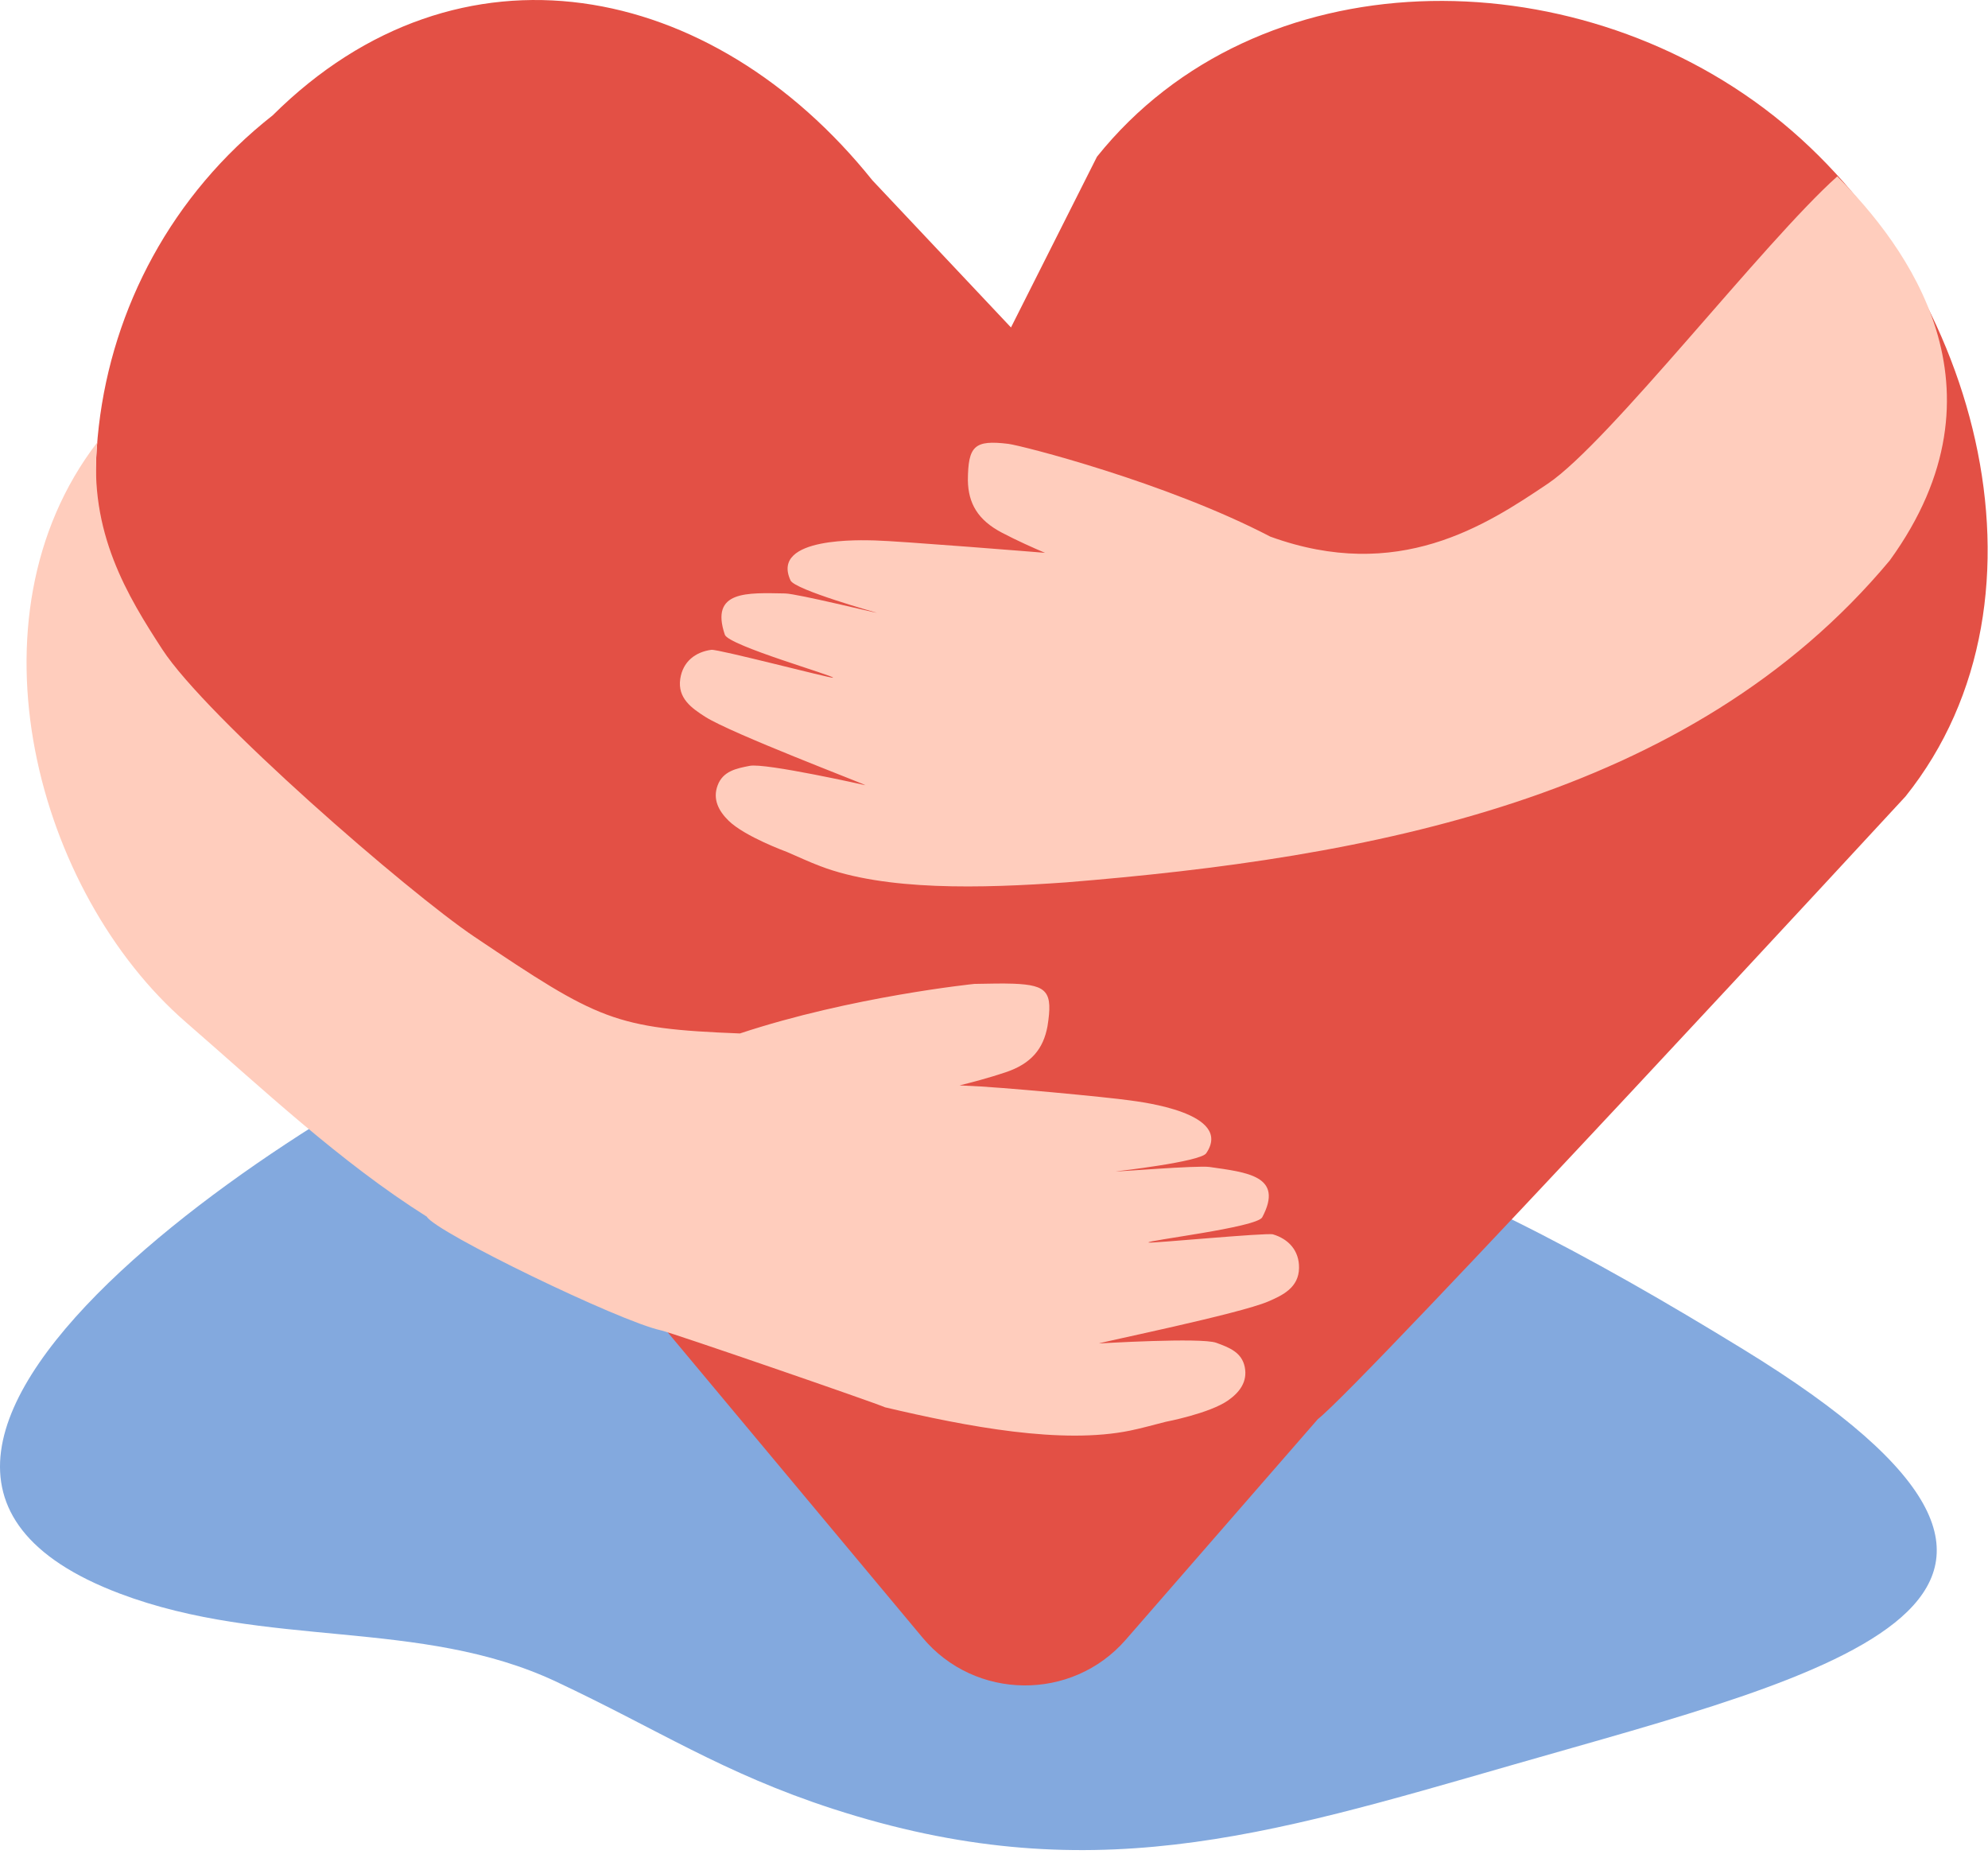
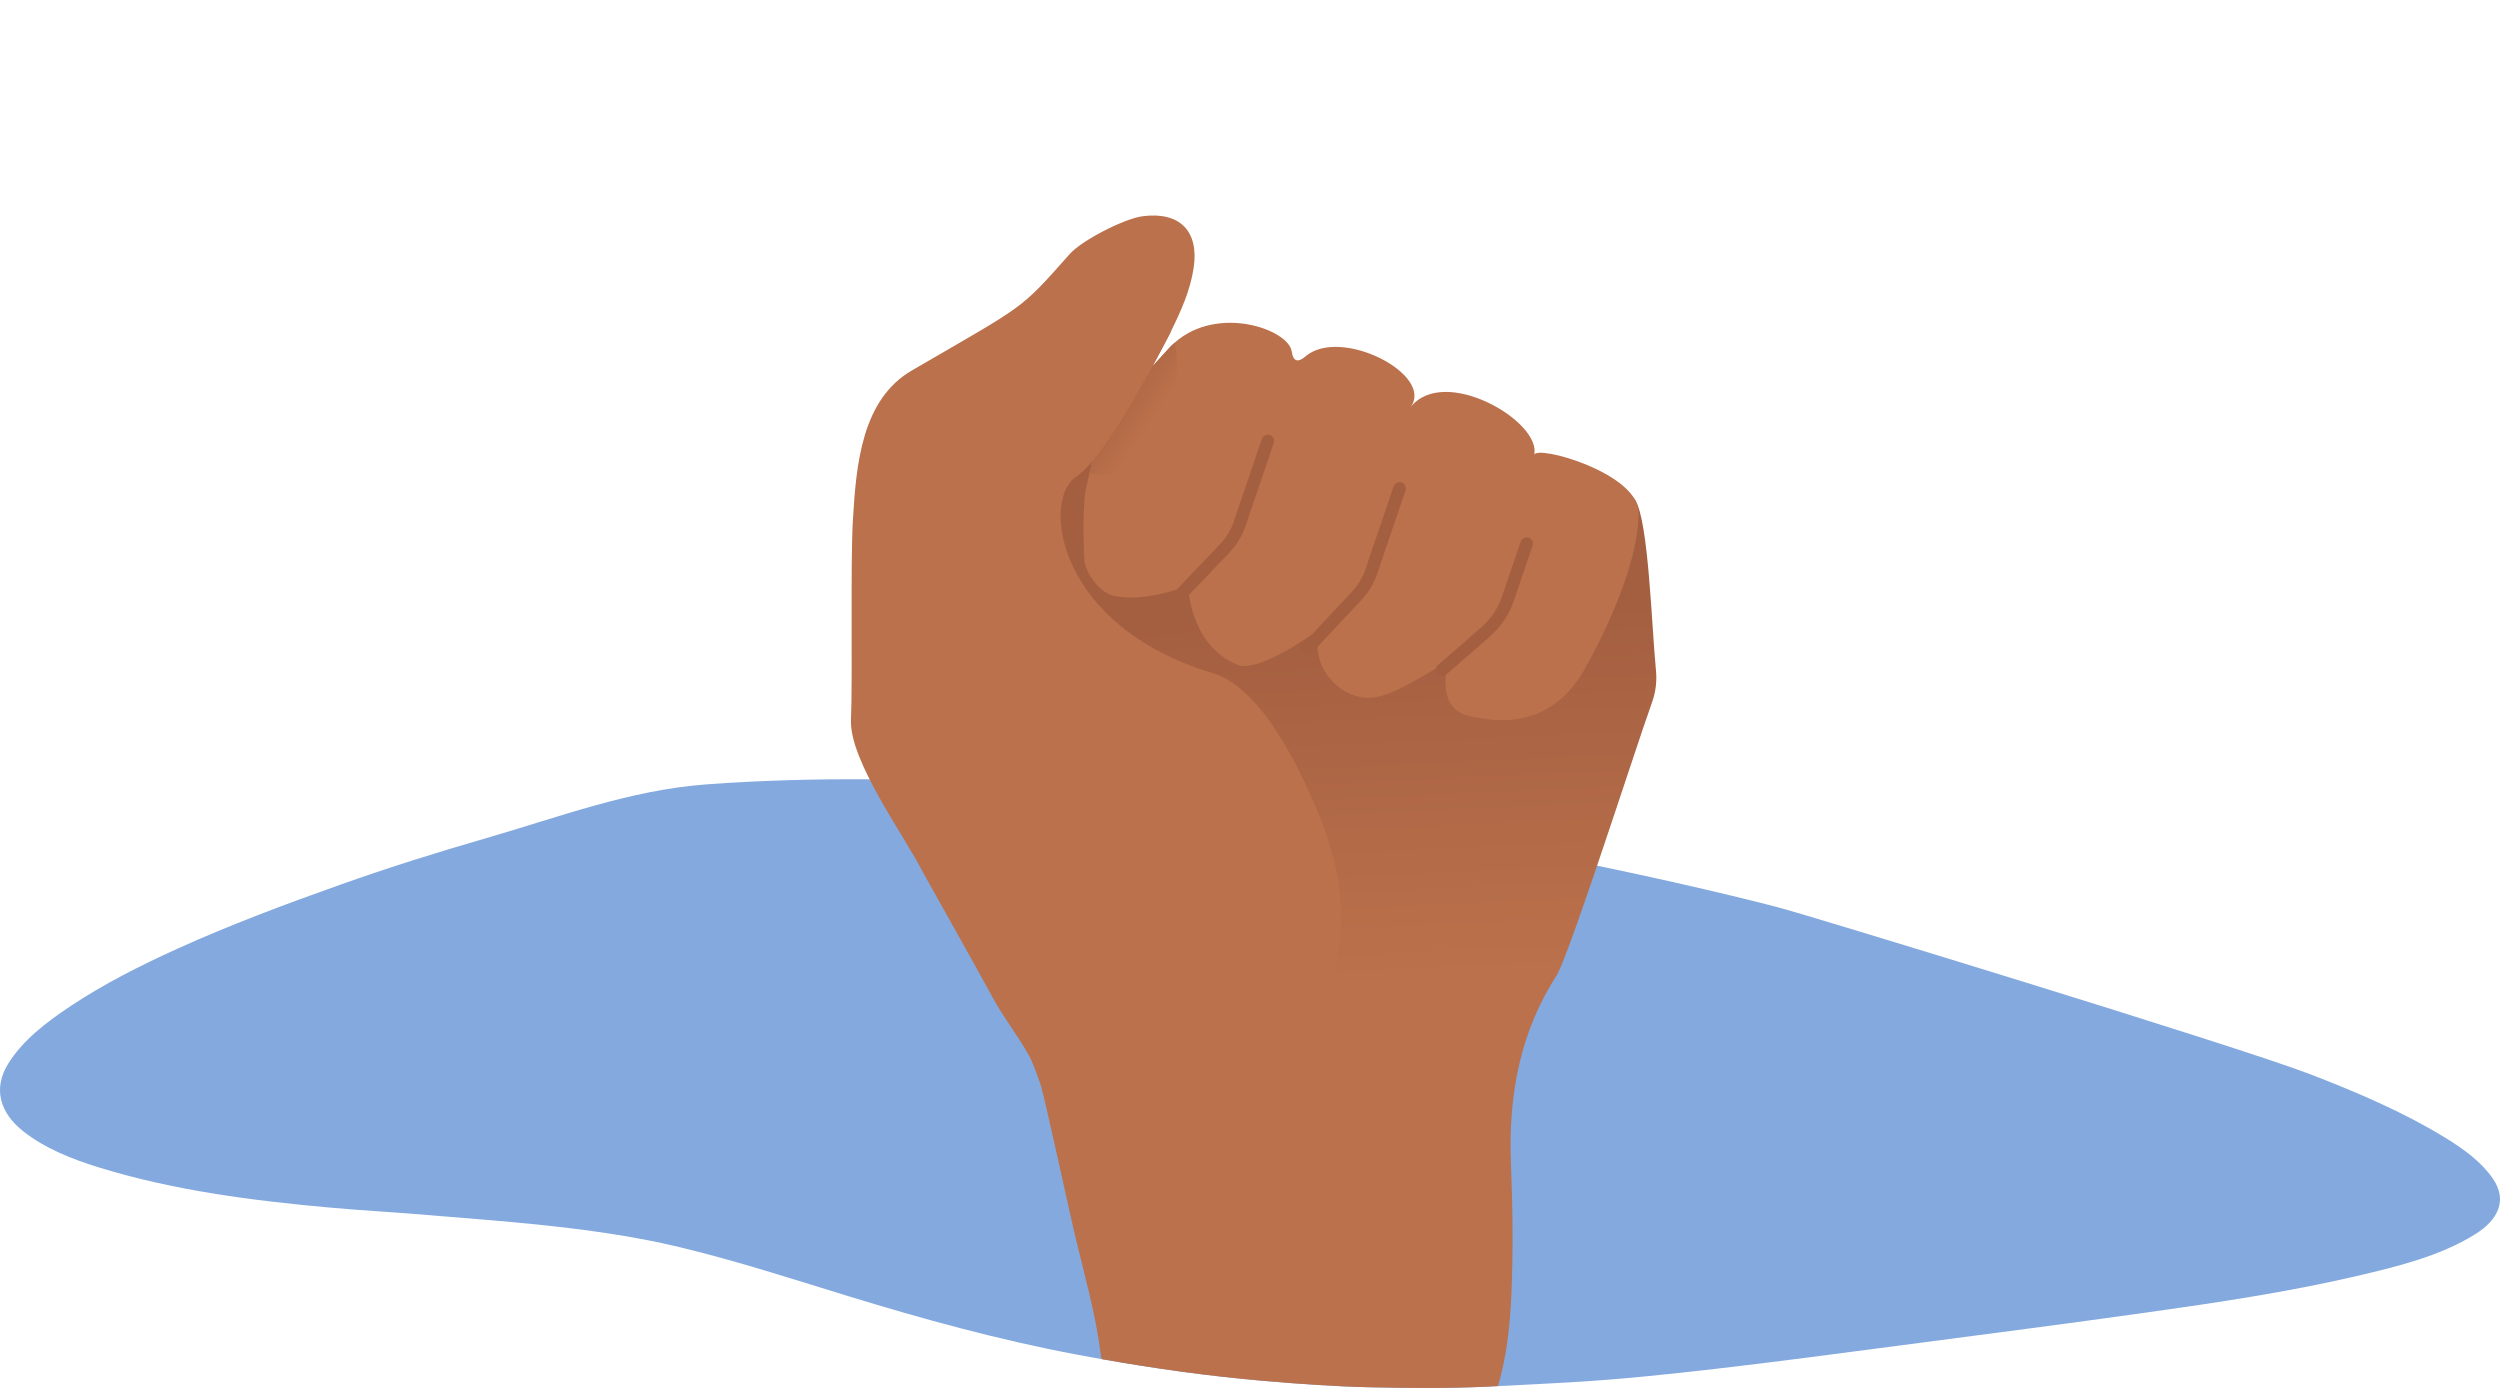
- <svg xmlns="http://www.w3.org/2000/svg" width="167" height="156" viewBox="0 0 167 156" fill="none">
-   <g id="Group 318">
-     <g id="Group 317">
-       <path id="Vector" d="M45.341 84.769C30.027 90.036 -21.549 121.901 10.068 133.839C22.383 138.489 35.297 135.884 46.676 141.214C55.232 145.222 60.705 148.915 69.987 151.923C91.327 158.839 106.212 154.221 127.132 148.205C153.799 140.536 180.957 134.465 146.416 113.308C121.171 97.843 95.829 85.683 45.339 84.769H45.341Z" fill="#83A9DE" />
-       <path id="Vector_2" d="M148.949 9.686C131.966 -3.659 105.63 -3.653 92.15 13.162L84.927 27.502L73.285 15.145C59.806 -1.671 38.591 -5.89 22.908 9.686C5.926 23.03 3.06 47.706 16.539 64.519L77.498 137.537C81.905 142.817 90.051 142.901 94.569 137.713L110.703 119.187C114.633 116.1 160.066 66.894 160.066 66.894C173.546 50.082 165.932 23.032 148.949 9.686Z" fill="#E35045" />
-       <path id="Vector_3" d="M154.337 14.816C148.157 20.337 135.191 37.142 130.035 40.614C124.798 44.142 117.438 48.963 106.708 45.067C97.96 40.504 85.789 37.41 84.703 37.277C81.86 36.933 81.322 37.434 81.305 40.345C81.339 42.277 82.141 43.672 84.15 44.729C85.41 45.392 86.806 46.016 87.787 46.43C87.625 46.413 75.304 45.422 73.472 45.388C72.519 45.371 64.681 45.031 66.409 48.75C66.779 49.546 73.67 51.467 73.67 51.467C73.589 51.492 66.952 49.858 65.948 49.841C62.772 49.786 59.63 49.572 60.889 53.305C61.2 54.228 70.284 56.809 69.971 56.921C69.797 56.983 60.306 54.502 59.757 54.575C58.414 54.755 57.359 55.565 57.144 57.016C56.904 58.637 58.11 59.48 59.238 60.199C61.457 61.611 72.491 65.791 72.701 65.948C72.701 65.948 64.305 64.061 62.981 64.319C61.849 64.539 60.736 64.76 60.287 65.953C59.844 67.13 60.378 68.118 61.208 68.93C62.574 70.267 66.1 71.549 66.1 71.549C67.035 71.95 67.958 72.385 68.909 72.746C74.383 74.828 82.411 74.614 89.562 74.106C114.833 72.055 141.954 67.195 158.746 47.071C169.247 32.58 160.095 20.602 154.337 14.812V14.816Z" fill="#FFCDBD" />
-       <path id="Vector_4" d="M8.168 37.156C7.421 44.715 10.757 50.112 13.63 54.533C17.32 60.211 34.25 74.911 39.859 78.68C50.278 85.68 51.61 86.384 62.156 86.795C71.532 83.687 81.853 82.634 81.853 82.634C82.95 82.627 84.047 82.574 85.142 82.617C88.004 82.731 88.453 83.312 87.994 86.186C87.647 88.088 86.628 89.337 84.472 90.058C83.119 90.512 81.642 90.904 80.606 91.158C80.77 91.167 80.923 91.175 81.061 91.18C83.98 91.278 93.09 92.155 94.903 92.415C95.846 92.549 103.637 93.466 101.326 96.858C100.832 97.585 93.718 98.382 93.718 98.382C93.795 98.42 100.61 97.865 101.604 98.009C104.749 98.461 107.882 98.75 106.033 102.235C105.577 103.096 96.189 104.194 96.48 104.355C96.64 104.445 106.413 103.509 106.943 103.67C108.239 104.06 109.148 105.029 109.124 106.497C109.095 108.137 107.769 108.774 106.539 109.304C104.119 110.345 92.55 112.709 92.316 112.831C92.316 112.831 100.91 112.309 102.174 112.775C103.256 113.172 104.317 113.568 104.566 114.818C104.811 116.05 104.122 116.939 103.173 117.608C101.608 118.71 97.919 119.412 97.919 119.412C96.931 119.659 95.95 119.941 94.952 120.146C89.209 121.328 81.321 119.836 74.347 118.193C73.509 117.81 56.37 111.906 55.534 111.732C52.035 110.978 36.58 103.481 35.855 102.183C28.572 97.598 21.94 91.339 15.609 85.845C3.124 75.007 -3.2 51.974 8.168 37.156Z" fill="#FFCDBD" />
-     </g>
-   </g>
+ <svg xmlns="http://www.w3.org/2000/svg" id="Ebene_1" viewBox="0 0 992.13 553.58">
+   <defs>
+     <style>.cls-1{fill:url(#Unbenannter_Verlauf_15);}.cls-1,.cls-2,.cls-3,.cls-4,.cls-5{stroke-width:0px;}.cls-2{fill:url(#Unbenannter_Verlauf_11);}.cls-3{fill:#a45f41;}.cls-4{fill:#83a9de;}.cls-5{fill:#bb714b;}</style>
+     <linearGradient id="Unbenannter_Verlauf_15" x1="523.16" y1="183.5" x2="537.68" y2="494.19" gradientUnits="userSpaceOnUse">
+       <stop offset=".2" stop-color="#a45f41" />
+       <stop offset=".66" stop-color="#bb714b" />
+       <stop offset=".88" stop-color="#bb714b" />
+     </linearGradient>
+     <linearGradient id="Unbenannter_Verlauf_11" x1="431.27" y1="146.9" x2="458.44" y2="165.24" gradientUnits="userSpaceOnUse">
+       <stop offset=".2" stop-color="#a45f41" />
+       <stop offset="1" stop-color="#bb714b" />
+     </linearGradient>
+   </defs>
+   <path class="cls-4" d="m982.24,489.83c-13.97,8.7-30.91,12.85-47.87,16.77-26.74,6.19-54.17,10.29-81.64,14.15-32.58,4.59-65.24,8.81-97.9,13.09-24.66,3.24-49.32,6.54-74.07,9.4-18.94,2.19-37.93,4.18-57.07,5.3-9.73.57-19.47,1.06-29.21,1.54-1.2.06-2.39.12-3.59.18-15.49.77-30.98.61-46.44.3-14.28-.28-28.56-1.32-42.8-2.54-21.74-1.87-43.18-4.88-64.42-8.64-3.26-.57-6.52-1.17-9.77-1.78-31.31-5.89-61.53-14.23-91.37-23.39-21.95-6.74-43.74-13.83-66.35-19.27-18.34-4.42-37.22-6.97-56.28-8.96-14.31-1.49-28.68-2.49-43.02-3.74-12.98-1.13-26.04-1.79-39.01-2.96-31.41-2.81-62.49-6.85-91.95-15.91-11.12-3.42-21.63-7.65-30.13-14.32-9.72-7.62-12.04-17.33-6.11-26.9,5.72-9.22,14.92-16.34,24.85-22.94,13.01-8.64,27.37-15.93,42.24-22.68,20.97-9.51,42.88-17.68,65.02-25.54,18.85-6.69,38.08-12.74,57.54-18.35,28.68-8.28,56.98-19.12,87.57-21.37,21.11-1.55,42.79-2.16,64.63-2,19.24.13,38.61.85,57.85,2.03,41.74,2.55,82.88,7.24,120.76,12.75,41.9,6.11,79.8,13.2,110.11,19.49,44.7,9.27,72.86,16.8,72.88,16.82,6.42,1.54,179.97,54.36,210.21,65.99,18.78,7.23,37.1,15.11,53.51,25.16,7.43,4.56,14.28,9.58,18.83,16.14,6.04,8.73,2.09,16.52-7,22.18Z" />
+   <path class="cls-1" d="m657.18,266.12c-1.76-17.97-2.92-58.93-8.19-67.58h-.01c-.14-.24-.28-.44-.42-.62-9.08-11.39-45.07.3-57.81-6.56-14.93-8.05-28.11-11.24-44.48-15.77-28.61-7.9-51.32-8.7-80.5-13.79-.43-.07-.91-.14-1.45-.19-3.83-.37-10.29-.2-16.38.33-1.33.11-2.65.24-3.91.38-3.95.46-7.43,1.06-9.5,1.73-2.19.72-4.28,1.66-6.27,2.81-18.3,10.53-27.91,37.83-26.02,58.48,2.6,28.46,1.19,57.23.7,85.96-.2,11.51-.25,23,.16,34.47.77,21.44-2.67,39.46,1.35,59.64,1.01,5.01,3,10.34,5,15.55,1.31,3.39,2.61,6.73,3.65,9.9,1.25,3.8,10.91,48.16,13.07,57.43,3.74,16.06,8.4,31.94,10.56,48.33.12.93.29,1.85.5,2.76,21.24,3.76,42.68,6.77,64.42,8.64,14.24,1.22,28.52,2.26,42.8,2.54,15.46.31,30.95.47,46.44-.3,1.2-.06,2.39-.12,3.59-.18,3.47-11.73,4.76-23.94,5.31-36.25.77-17.33.52-34.69-.17-52.02-1.09-26.91,3.52-52.27,18.43-75.19,2.79-5.49,9.06-23.31,15.76-43.08,8.85-26.08,18.45-55.58,21.78-64.75,1.47-4.05,2.01-8.38,1.59-12.67Z" />
+   <path class="cls-5" d="m650.27,203.43c-.03,22.17-15.72,52.13-21.59,62.44-15.17,26.75-40.93,19.04-44.43,18.51-6.4-.98-9.96-5.02-10.47-11.43-.46-5.74.7-10.72.7-10.72,0,0-17.17,11.66-27.19,14.17-12.15,3.06-24.74-8.08-24.41-20.62.07-2.98,2.27-6.95,2.4-7.2-.7.53-25.23,18.85-34.16,15.25-19.19-7.74-19.6-31.51-19.6-31.51,0,0-16.39,6.97-29.59,4.13-5.36-1.16-11.33-9-11.6-14.44-.44-8.74-.55-16.28.17-25.01.17-1.97.95-5.42,1.8-8.98.4-1.71.81-3.44,1.19-5.04.55-2.39,1-4.5,1.13-5.86,2.6-3.66,9.44-15.05,11.96-18.77,1.91-2.84,6.63-8.29,10.75-12.92,3.91-4.36,7.28-7.99,7.28-7.99.5-.52,1.02-1,1.55-1.45,17.19-15.2,45.21-5.27,46.46,3.49.64,4.47,2.87,4.19,5.42,1.99,14-12.09,51.6,7.35,41.65,20.24,13.27-17.19,52.25,5.58,49.15,18.81.96-4.1,41.45,7.24,41.43,22.92Z" />
+   <path class="cls-3" d="m469.39,237.55c-.62,0-1.24-.23-1.73-.69-1-.95-1.03-2.54-.08-3.53l16.61-17.38c2.42-2.54,4.3-5.63,5.43-8.95l11.14-32.8c.44-1.31,1.86-2.01,3.17-1.56,1.31.44,2.01,1.86,1.56,3.17l-11.14,32.8c-1.36,4.01-3.63,7.74-6.55,10.8l-16.61,17.38c-.49.51-1.15.77-1.81.77Z" />
+   <path class="cls-3" d="m518.49,260.2c-.61,0-1.23-.22-1.71-.68-1.01-.94-1.06-2.53-.11-3.53l19.9-21.22c2.4-2.56,4.19-5.55,5.32-8.87l11.16-32.88c.44-1.31,1.86-2.01,3.17-1.56,1.31.44,2.01,1.86,1.56,3.17l-11.16,32.88c-1.36,4-3.52,7.6-6.41,10.69l-19.9,21.22c-.49.52-1.16.79-1.82.79Z" />
+   <path class="cls-3" d="m572.32,268.31c-.7,0-1.39-.29-1.89-.86-.91-1.04-.8-2.62.24-3.53l17.21-14.99c3.77-3.28,6.61-7.52,8.22-12.25l7.38-21.72c.44-1.31,1.86-2.01,3.17-1.56,1.31.44,2.01,1.86,1.56,3.17l-7.38,21.72c-1.89,5.57-5.23,10.55-9.67,14.42l-17.21,14.99c-.47.41-1.06.61-1.64.61Z" />
+   <path class="cls-2" d="m458.86,172.73c-3.21,3.72-7.56,18.43-26.56,15.29.4-1.71.81-3.44,1.19-5.04-1.45,1.72-2.86,3.22-4.2,4.43l-.28-.07c-18.24-4.99,24.56-60.99,25.73-66.86,4.88,2.67,8.04,6.55,9.95,11.02-.29.54-.55,1.09-.82,1.64-1.21,2.3-3.54,6.79-6.54,12.3,3.91-4.36,7.28-7.99,7.28-7.99.5-.52,1.02-1,1.55-1.45,3.38,14.13-2.94,31.69-7.31,36.75Z" />
+   <path class="cls-5" d="m410.09,422.27c-3.94-8.44-11.09-17.21-15.58-25.4-9.38-17.12-18.99-34.11-28.5-51.18-6.84-13.63-28.94-43.77-28.3-59.89.7-17.31-.25-62.05.76-79.4,1.31-22.44,3.63-47.88,23.4-59.38,45.67-26.57,42.48-23.49,62.64-46.2,4.87-5.48,21.67-14.06,28.97-15.01,14.73-1.9,22.43,5.92,20.22,20.51-1.35,8.96-4.98,17.01-8.99,25.15-.29.54-.55,1.09-.82,1.64-1.21,2.3-3.54,6.79-6.54,12.3-6.36,11.7-15.73,27.96-23.84,37.55-1.45,1.72-2.86,3.22-4.2,4.43-.84.76-1.64,1.41-2.42,1.94-13.5,9.16-7.72,59.09,54.37,77.82,19.8,5.97,35.2,38.87,42.94,58.13,39.2,97.59-76.26,145.48-114.11,96.98Z" />
</svg>
